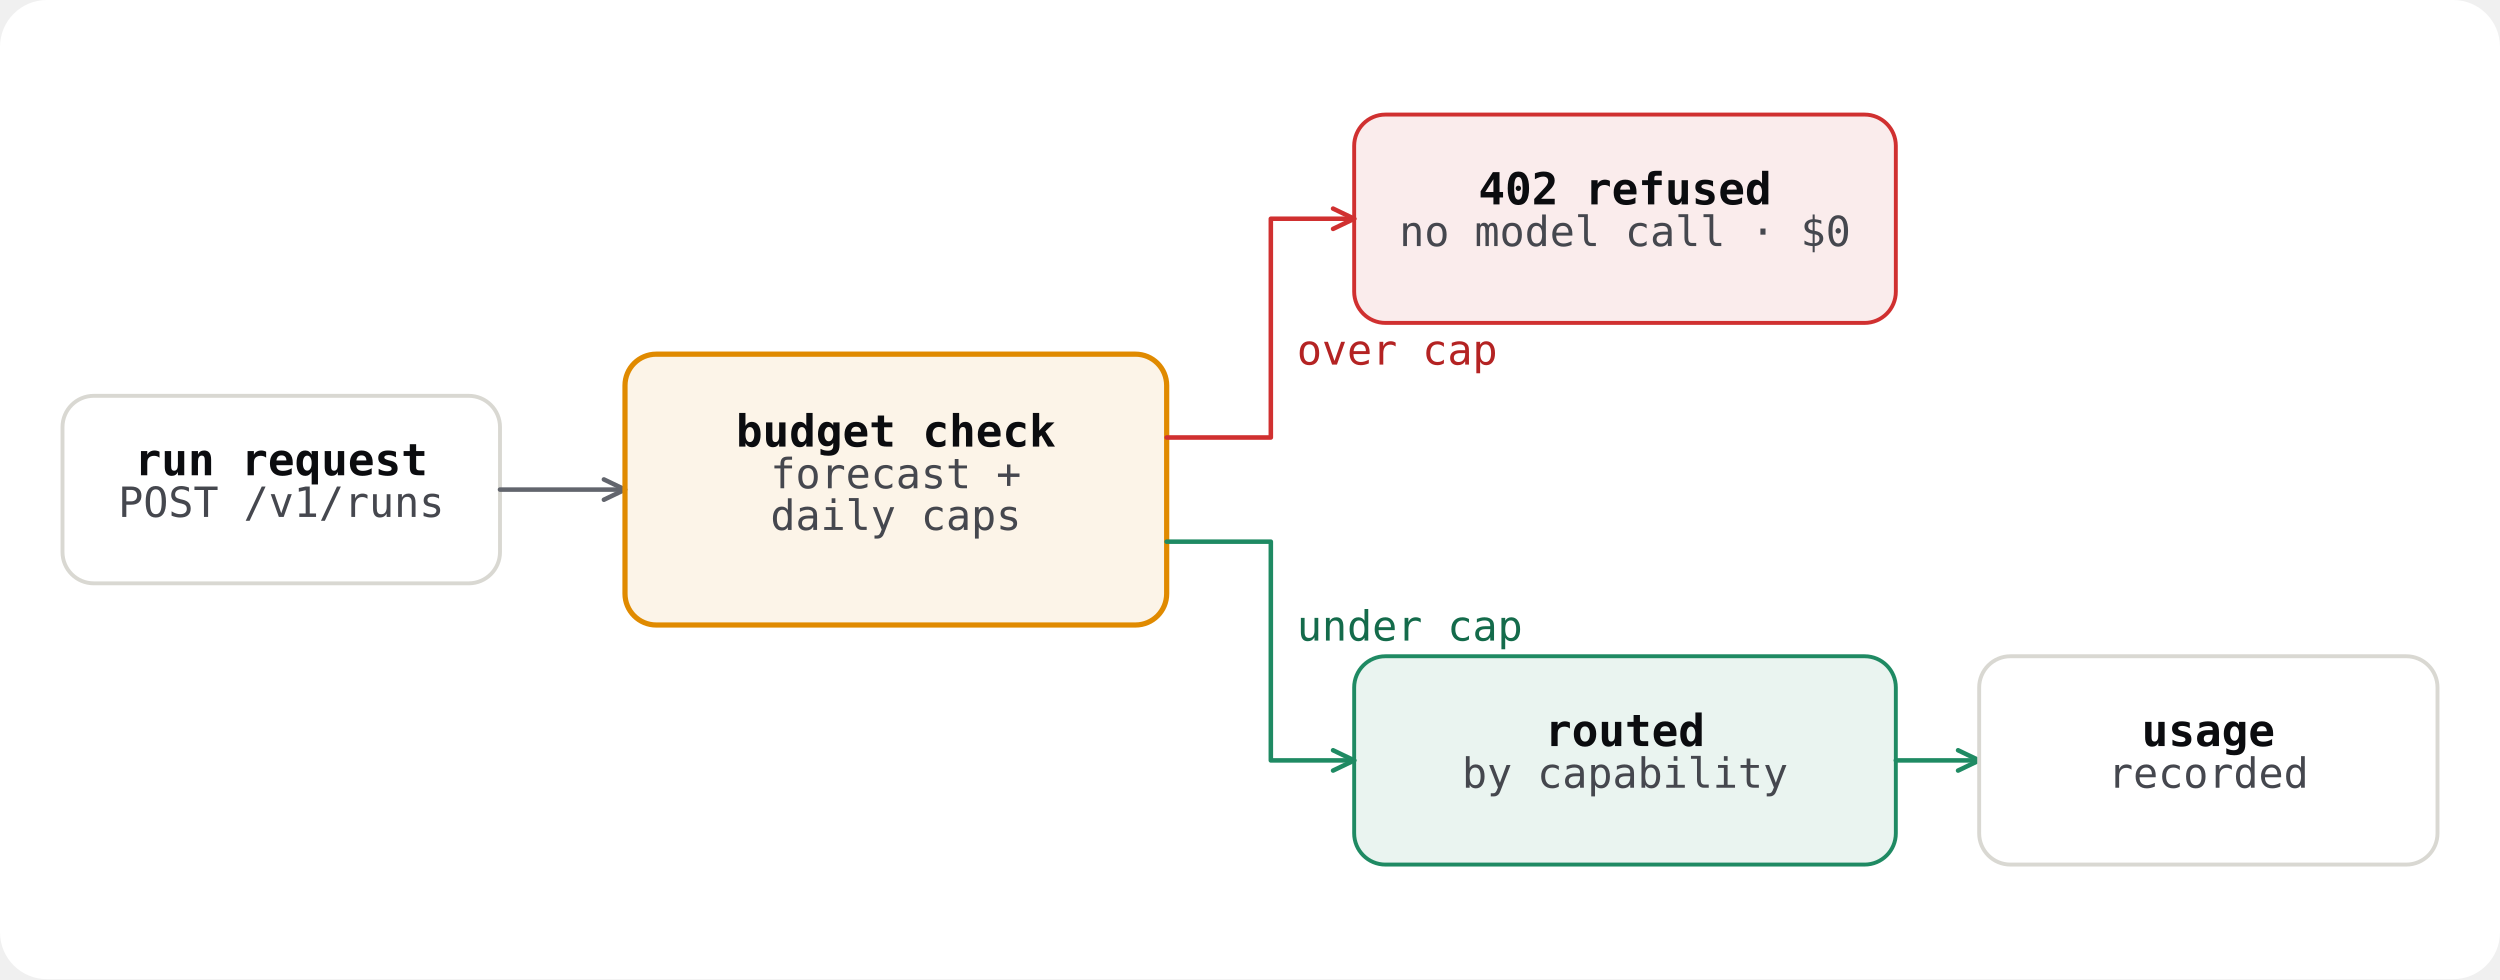
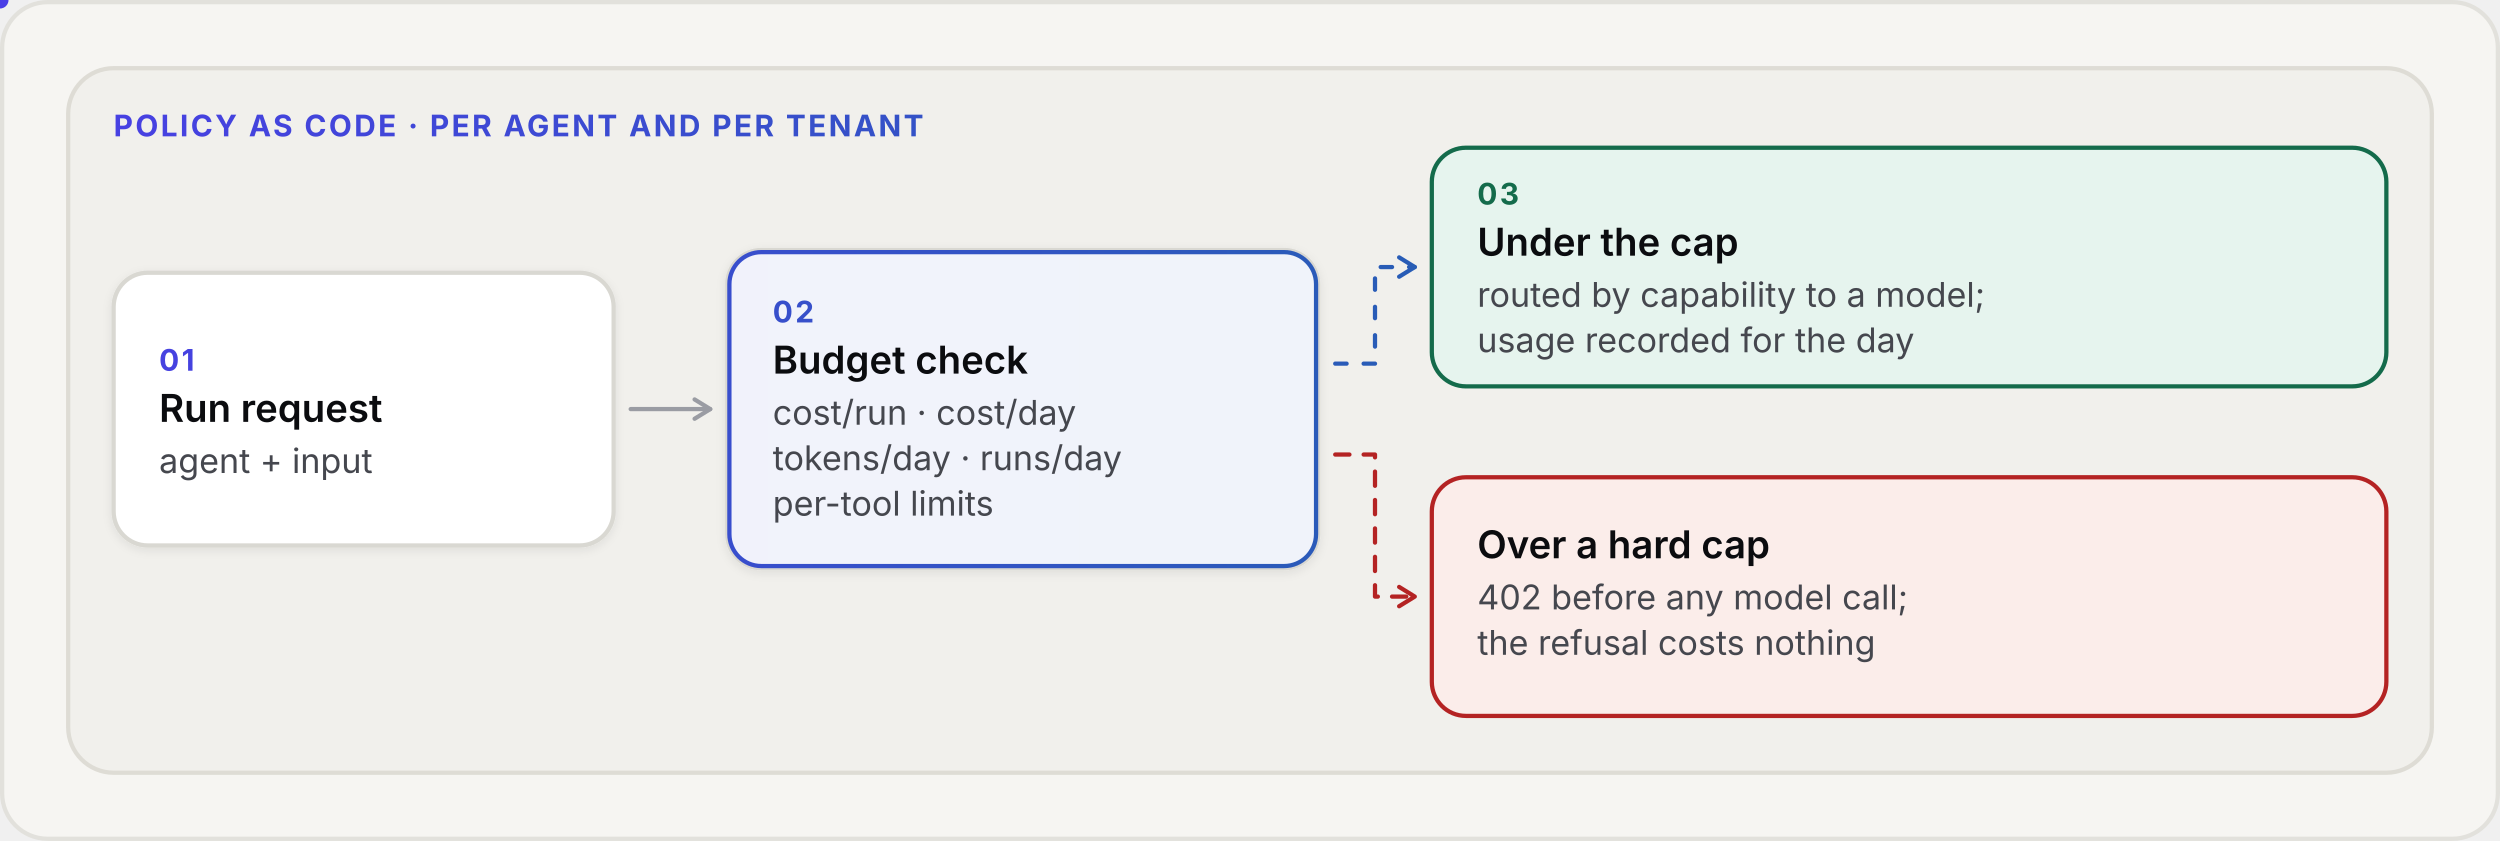
- <svg xmlns="http://www.w3.org/2000/svg" viewBox="0 0 960 376" width="960" height="376" role="img" aria-labelledby="t d">
-   <rect width="960" height="376" rx="18" fill="#ffffff" />
-   <rect x="24" y="152" width="168" height="72" rx="12" fill="#ffffff" stroke="#d9d8d2" stroke-width="1.5" />
-   <text x="108" y="182.5" font-family="'JetBrains Mono', ui-monospace, SFMono-Regular, Menlo, Consolas, monospace" font-size="17" font-weight="600" fill="#0b0c0f" text-anchor="middle">run request</text>
-   <text x="108" y="198.5" font-family="'JetBrains Mono', ui-monospace, SFMono-Regular, Menlo, Consolas, monospace" font-size="16" font-weight="400" fill="#45474e" text-anchor="middle">POST /v1/runs</text>
-   <path d="M192 188 L240 188" fill="none" stroke="#62656d" stroke-width="1.75" stroke-linecap="round" stroke-linejoin="round" />
-   <path d="M231.9 191.9 L240 188 L231.9 184.1" fill="none" stroke="#62656d" stroke-width="1.75" stroke-linecap="round" stroke-linejoin="round" />
-   <rect x="240" y="136" width="208" height="104" rx="12" fill="#e08a00" fill-opacity="0.09" stroke="#e08a00" stroke-width="2" />
-   <text x="344" y="171.5" font-family="'JetBrains Mono', ui-monospace, SFMono-Regular, Menlo, Consolas, monospace" font-size="17" font-weight="600" fill="#0b0c0f" text-anchor="middle">budget check</text>
-   <text x="344" y="187.5" font-family="'JetBrains Mono', ui-monospace, SFMono-Regular, Menlo, Consolas, monospace" font-size="16" font-weight="400" fill="#45474e" text-anchor="middle">forecast +</text>
-   <text x="344" y="203.5" font-family="'JetBrains Mono', ui-monospace, SFMono-Regular, Menlo, Consolas, monospace" font-size="16" font-weight="400" fill="#45474e" text-anchor="middle">daily caps</text>
-   <path d="M448 168 L488 168 L488 84 L520 84" fill="none" stroke="#d03030" stroke-width="1.75" stroke-linecap="round" stroke-linejoin="round" />
-   <path d="M511.9 87.9 L520 84 L511.9 80.1" fill="none" stroke="#d03030" stroke-width="1.75" stroke-linecap="round" stroke-linejoin="round" />
-   <rect x="520" y="44" width="208" height="80" rx="12" fill="#d03030" fill-opacity="0.09" stroke="#d03030" stroke-width="1.5" />
-   <text x="624" y="78.5" font-family="'JetBrains Mono', ui-monospace, SFMono-Regular, Menlo, Consolas, monospace" font-size="17" font-weight="600" fill="#0b0c0f" text-anchor="middle">402 refused</text>
-   <text x="624" y="94.5" font-family="'JetBrains Mono', ui-monospace, SFMono-Regular, Menlo, Consolas, monospace" font-size="16" font-weight="400" fill="#45474e" text-anchor="middle">no model call · $0</text>
-   <path d="M448 208 L488 208 L488 292 L520 292" fill="none" stroke="#1f8a63" stroke-width="1.75" stroke-linecap="round" stroke-linejoin="round" />
-   <path d="M511.9 295.9 L520 292 L511.9 288.1" fill="none" stroke="#1f8a63" stroke-width="1.75" stroke-linecap="round" stroke-linejoin="round" />
-   <rect x="520" y="252" width="208" height="80" rx="12" fill="#1f8a63" fill-opacity="0.09" stroke="#1f8a63" stroke-width="1.5" />
-   <text x="624" y="286.5" font-family="'JetBrains Mono', ui-monospace, SFMono-Regular, Menlo, Consolas, monospace" font-size="17" font-weight="600" fill="#0b0c0f" text-anchor="middle">routed</text>
-   <text x="624" y="302.5" font-family="'JetBrains Mono', ui-monospace, SFMono-Regular, Menlo, Consolas, monospace" font-size="16" font-weight="400" fill="#45474e" text-anchor="middle">by capability</text>
-   <path d="M728 292 L760 292" fill="none" stroke="#1f8a63" stroke-width="1.75" stroke-linecap="round" stroke-linejoin="round" />
-   <path d="M751.9 295.9 L760 292 L751.9 288.1" fill="none" stroke="#1f8a63" stroke-width="1.75" stroke-linecap="round" stroke-linejoin="round" />
-   <rect x="760" y="252" width="176" height="80" rx="12" fill="#ffffff" stroke="#d9d8d2" stroke-width="1.5" />
-   <text x="848" y="286.5" font-family="'JetBrains Mono', ui-monospace, SFMono-Regular, Menlo, Consolas, monospace" font-size="17" font-weight="600" fill="#0b0c0f" text-anchor="middle">usage</text>
-   <text x="848" y="302.5" font-family="'JetBrains Mono', ui-monospace, SFMono-Regular, Menlo, Consolas, monospace" font-size="16" font-weight="400" fill="#45474e" text-anchor="middle">recorded</text>
-   <text x="498" y="140" font-family="'JetBrains Mono', ui-monospace, SFMono-Regular, Menlo, Consolas, monospace" font-size="16" font-weight="400" fill="#b42323" text-anchor="start">over cap</text>
-   <text x="498" y="246" font-family="'JetBrains Mono', ui-monospace, SFMono-Regular, Menlo, Consolas, monospace" font-size="16" font-weight="400" fill="#146b4b" text-anchor="start">under cap</text>
+ <svg xmlns="http://www.w3.org/2000/svg" viewBox="0 0 880 296" width="880" height="296" role="img" aria-labelledby="t d">
+   <style>
+ .cv{fill:#f6f5f2;stroke:#e2e1dc;stroke-width:1.5}
+ .zone{fill:#f1f0ec;stroke:#dedcd5;stroke-width:1.5}
+ .card{fill:#ffffff;stroke:#d9d8d2;stroke-width:1.5}
+ .soft{fill:url(#gs)}.ring{fill:none;stroke:url(#ga);stroke-width:1.5}
+ .ghost{fill:none;stroke:#9a9ca3;stroke-width:1.5;stroke-dasharray:4 4}
+ .chip{fill:#ffffff;stroke:#d9d8d2;stroke-width:1}
+ text{font-family:'Inter Tight','Inter',ui-sans-serif,-apple-system,'Segoe UI',sans-serif}
+ .t{font-size:13.5px;font-weight:600;fill:#0b0c0f}
+ .s{font-size:12px;fill:#45474e}
+ .m{font:11.5px 'JetBrains Mono',ui-monospace,'SF Mono',Menlo,Consolas,monospace;fill:#45474e}
+ .xs{font-size:11px;font-weight:500;fill:#62656d}
+ .k{font-size:10.5px;font-weight:650;letter-spacing:.08em;fill:#62656d}
+ .ka{fill:url(#ga)}
+ .ln,.la{fill:none;stroke-width:1.5;stroke-linecap:round;stroke-linejoin:round}
+ .ln{stroke:#9a9ca3}.la{stroke:url(#ga)}
+ .dash{stroke-dasharray:5 5}
+ .pkt{fill:url(#ga)}
+ .flow{stroke-dasharray:4 6;animation:flow 1.1s linear infinite}
+ @keyframes flow{to{stroke-dashoffset:-20}}
+ @media (prefers-reduced-motion:reduce){.flow{animation:none;stroke-dasharray:none}.pkt{display:none}}
+ </style>
+   <defs>
+     <linearGradient id="ga" gradientUnits="userSpaceOnUse" x1="0" y1="0" x2="880" y2="0">
+       <stop offset="0" stop-color="#4a3ee6" />
+       <stop offset="1" stop-color="#0e7490" />
+     </linearGradient>
+     <linearGradient id="gs" gradientUnits="userSpaceOnUse" x1="0" y1="0" x2="880" y2="0">
+       <stop offset="0" stop-color="#4a3ee6" stop-opacity="0.07" />
+       <stop offset="1" stop-color="#0e7490" stop-opacity="0.07" />
+     </linearGradient>
+     <filter id="sh" x="-10%" y="-10%" width="120%" height="140%">
+       <feDropShadow dx="0" dy="1" stdDeviation="1.6" flood-color="#1a1408" flood-opacity="0.08" />
+     </filter>
+   </defs>
+   <rect class="cv" x=".75" y=".75" width="878.5" height="294.5" rx="16" />
+   <rect class="zone" x="24" y="24" width="832" height="248" rx="16" />
+   <text class="k ka" x="40" y="48">POLICY AS CODE · PER AGENT AND PER TENANT</text>
+   <rect class="card" x="40" y="96" width="176" height="96" rx="12" filter="url(#sh)" />
+   <text class="k ka" x="56" y="130.5">01</text>
+   <text class="t" x="56" y="148.5">Run request</text>
+   <text class="s" x="56" y="166.5">agent + input</text>
+   <rect class="card" x="256" y="88" width="208" height="112" rx="12" filter="url(#sh)" />
+   <rect class="soft" x="256" y="88" width="208" height="112" rx="12" />
+   <rect class="ring" x="256.75" y="88.75" width="206.5" height="110.5" rx="11.25" />
+   <text class="k ka" x="272" y="113.5">02</text>
+   <text class="t" x="272" y="131.5">Budget check</text>
+   <text class="s" x="272" y="149.5">cost/run · cost/day</text>
+   <text class="s" x="272" y="165.5">tokens/day · runs/day</text>
+   <text class="s" x="272" y="181.5">per-tool limits</text>
+   <rect x="504" y="52" width="336" height="84" rx="12" fill="#e6f4ee" stroke="#146b4b" stroke-width="1.5" />
+   <text class="k" x="520" y="72" style="fill:#146b4b">03</text>
+   <text class="t" x="520" y="90">Under the cap</text>
+   <text class="s" x="520" y="108">routed by capability to a model;</text>
+   <text class="s" x="520" y="124">usage recorded for the day</text>
+   <rect x="504" y="168" width="336" height="84" rx="12" fill="#fbedea" stroke="#b42323" stroke-width="1.5" />
+   <text class="t" x="520" y="196.5">Over a hard cap</text>
+   <text class="s" x="520" y="214.5">402 before any model call;</text>
+   <text class="s" x="520" y="230.5">the refusal costs nothing</text>
+   <path class="ln" d="M222 144L250 144" />
+   <path class="ln" d="M244.5 147.4L250 144L244.5 140.6" />
+   <path class="la flow" d="M470 128L484 128L484 94L498 94" />
+   <path class="la" d="M492.5 97.4L498 94L492.5 90.6" />
+   <circle class="pkt" r="3">
+     <animateMotion dur="2.6s" repeatCount="indefinite" path="M470 128L484 128L484 94L498 94" />
+   </circle>
+   <path class="ln dash" style="stroke:#b42323" d="M470 160L484 160L484 210L498 210" />
+   <path class="ln" style="stroke:#b42323" d="M492.5 213.4L498 210L492.5 206.6" />
</svg>
